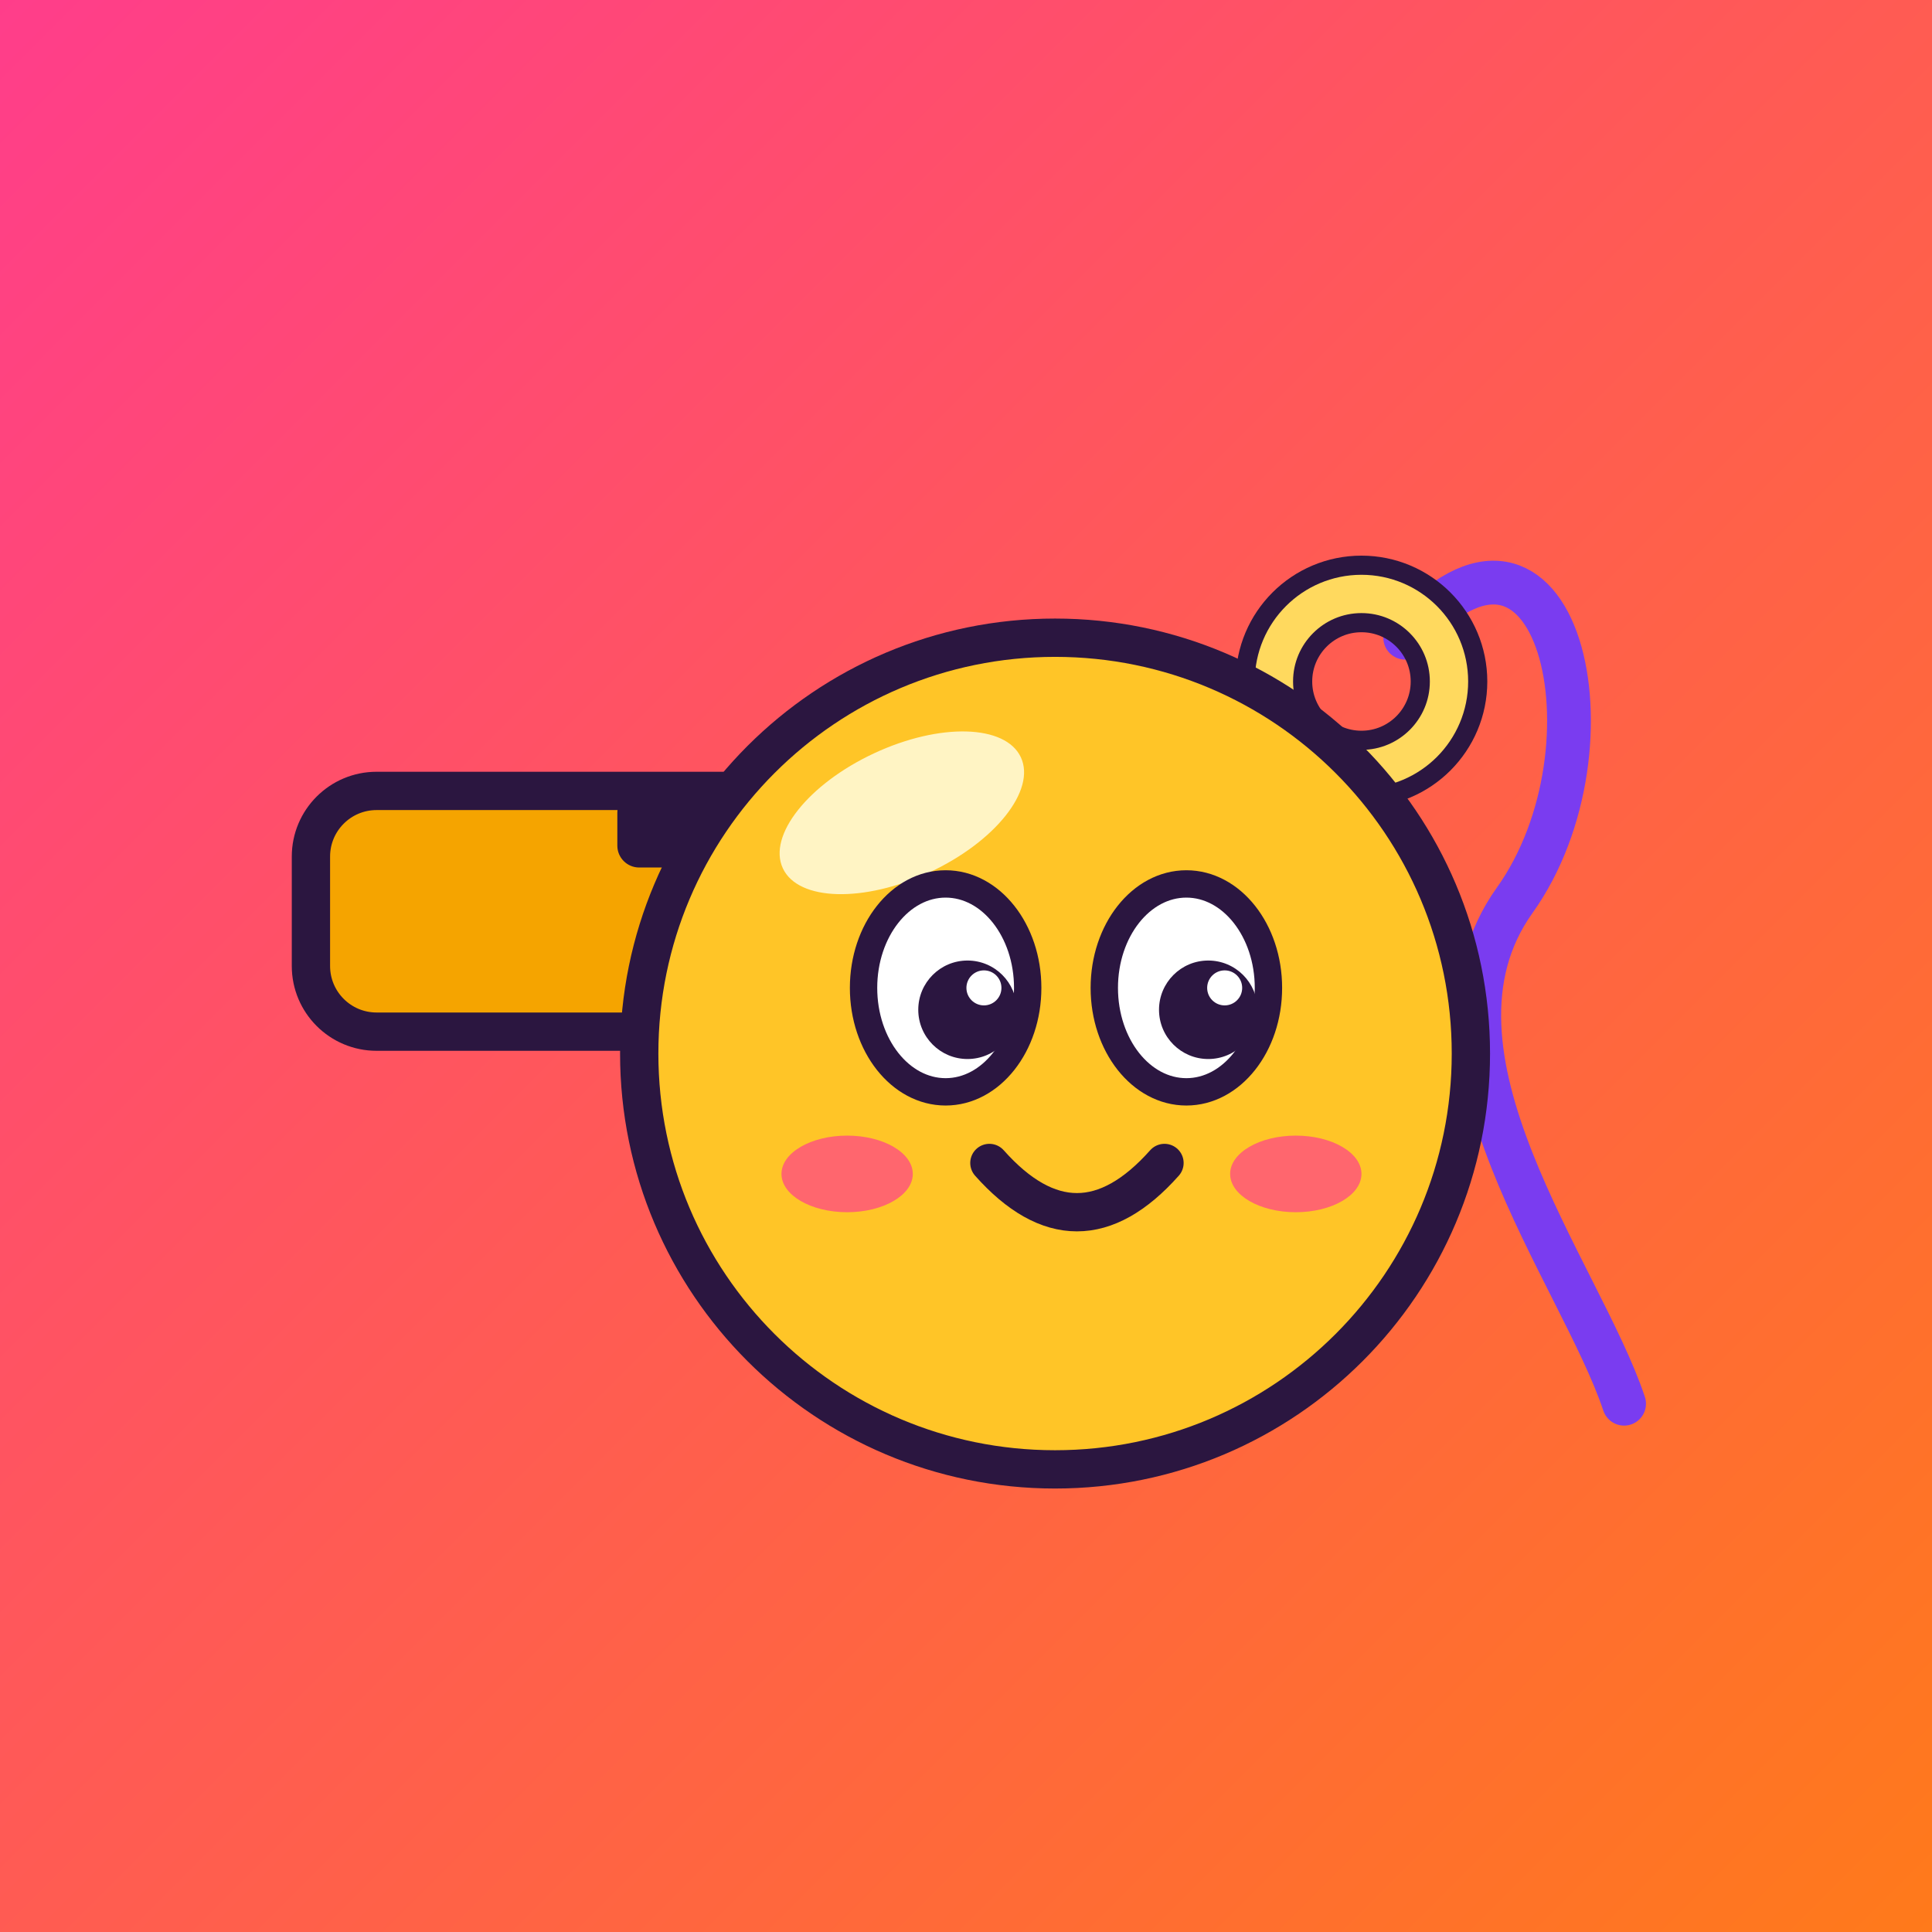
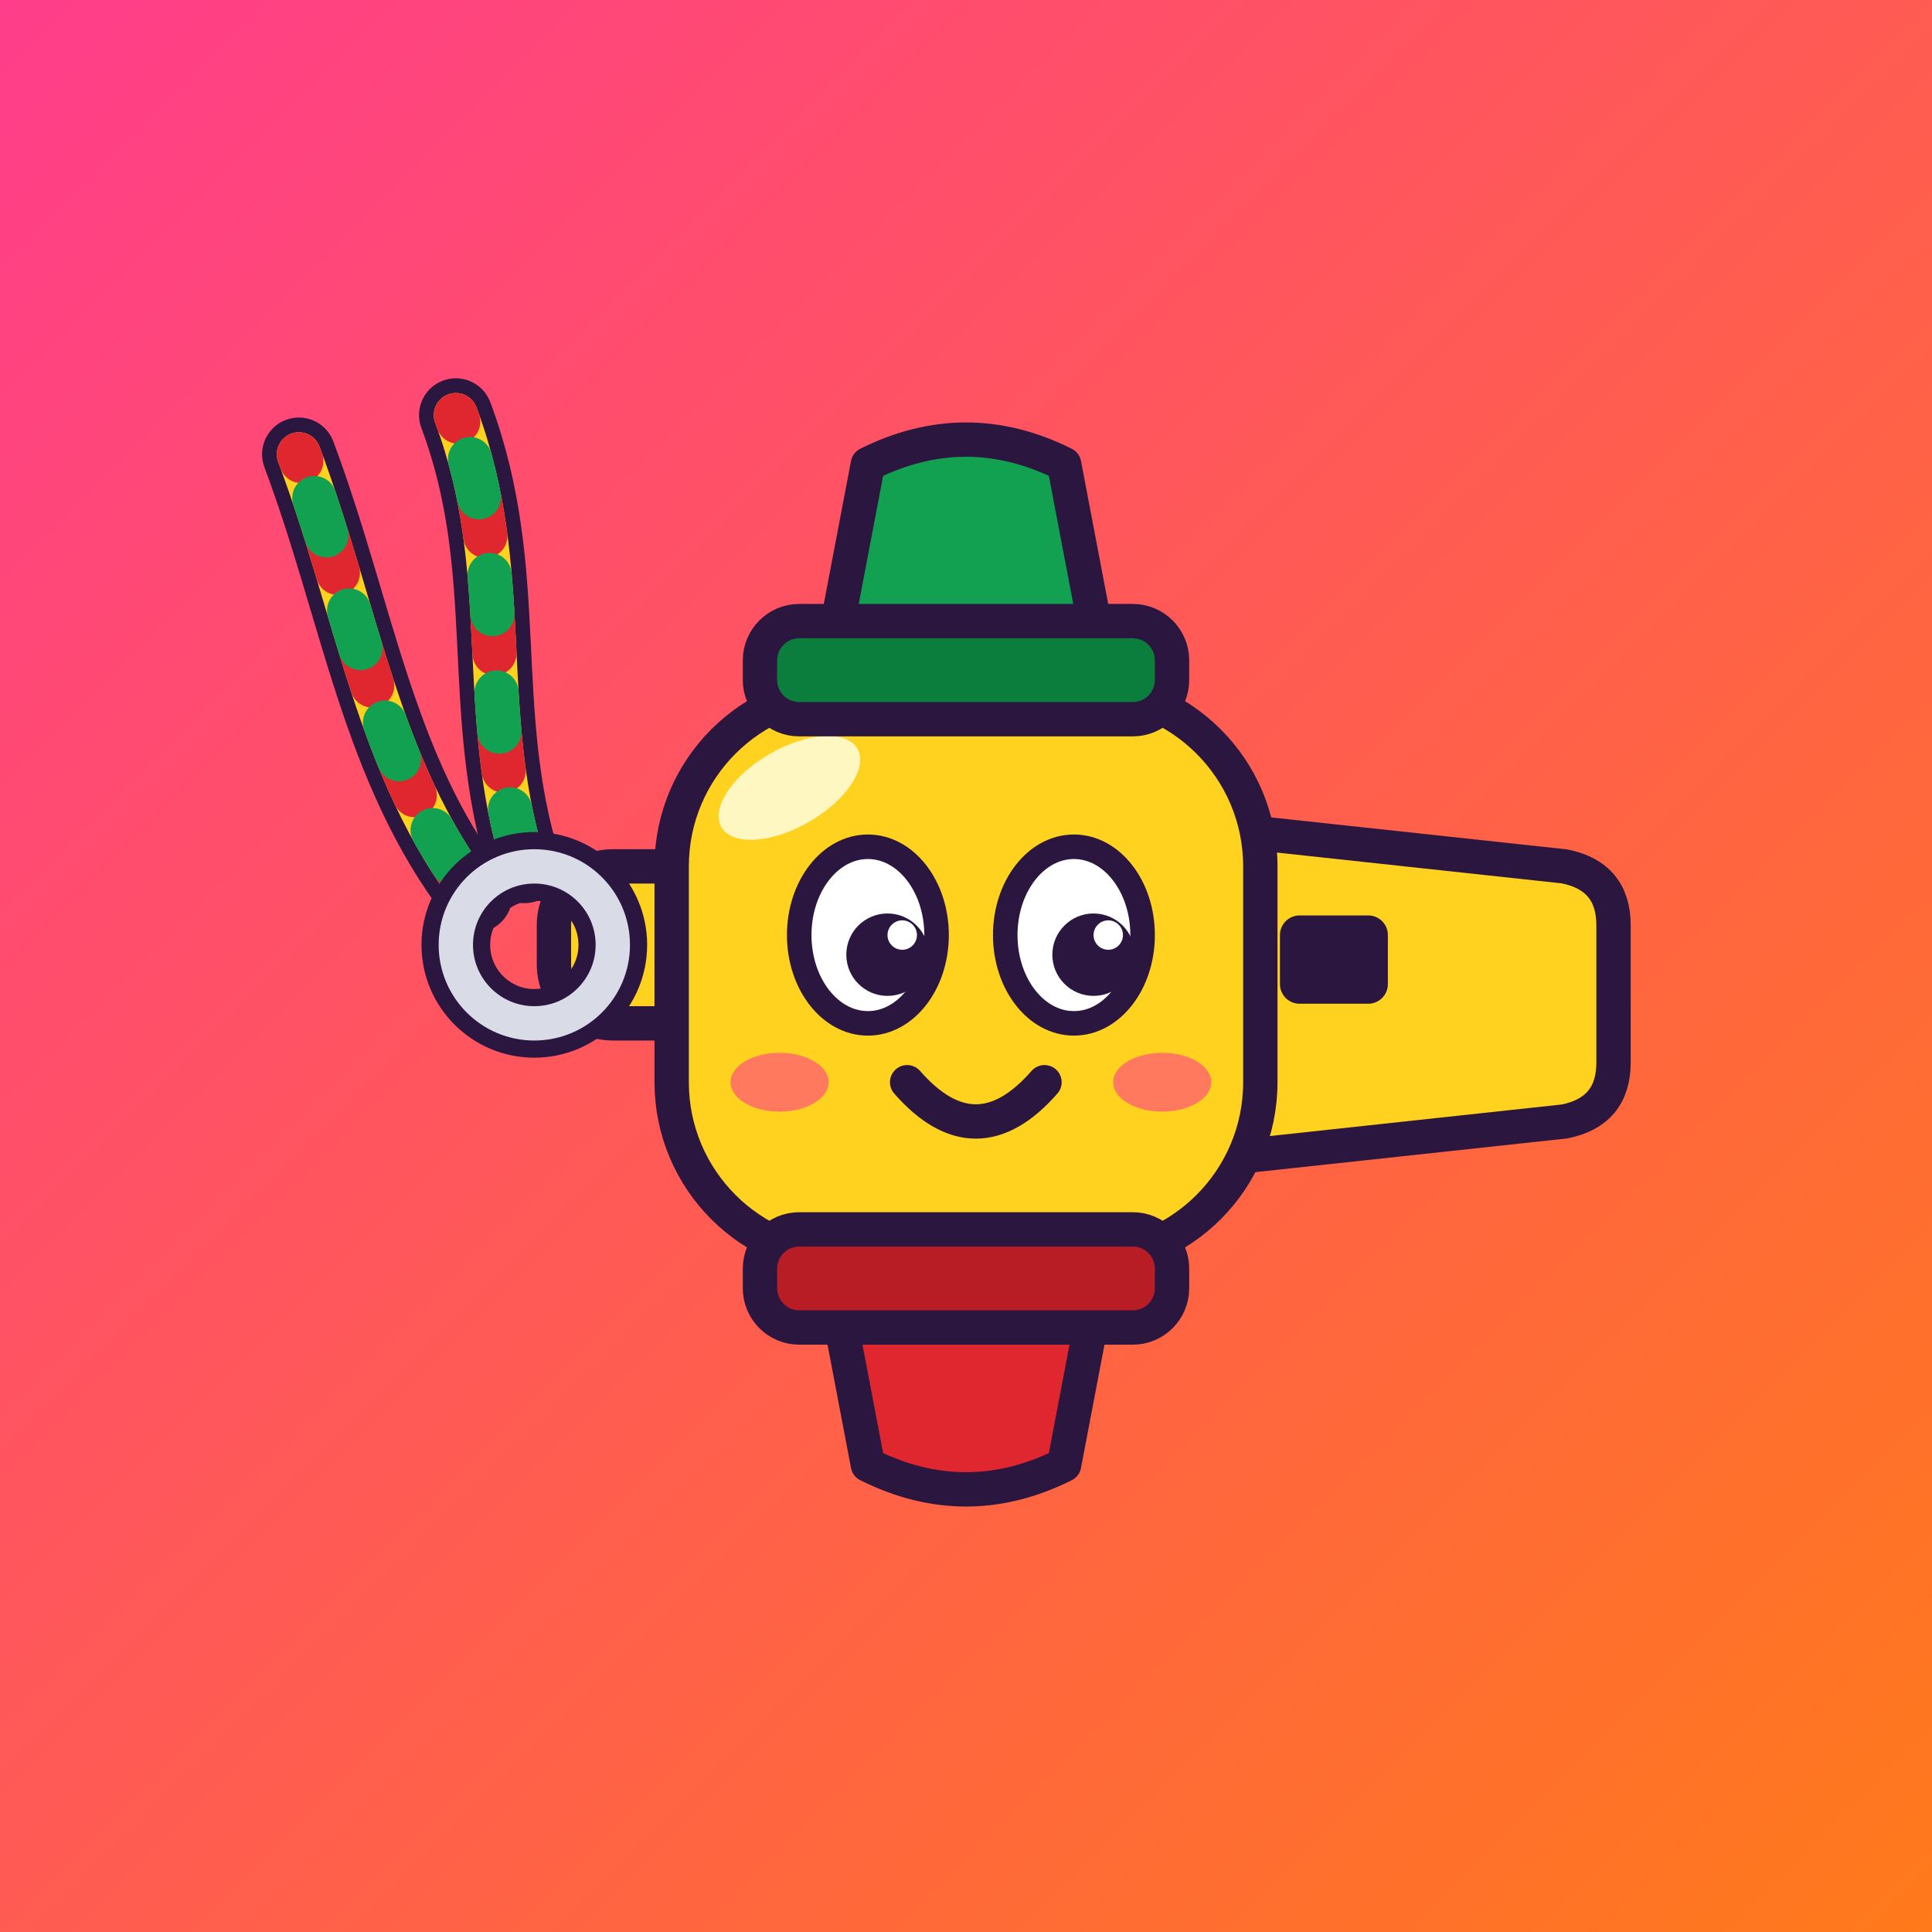
<svg xmlns="http://www.w3.org/2000/svg" viewBox="0 0 512 512">
  <defs>
    <linearGradient id="bg" x1="0" y1="0" x2="1" y2="1">
      <stop offset="0" stop-color="#ff3d8b" />
      <stop offset="1" stop-color="#ff7a1a" />
    </linearGradient>
  </defs>
  <rect width="512" height="512" fill="url(#bg)" />
-   <g transform="translate(65 111) scale(2.9)">
-     <path d="M106 20 C 120 4, 126 30, 116 44 S 122 78, 126 90" fill="none" stroke="#7a3cf0" stroke-width="4" stroke-linecap="round" />
-     <circle cx="102" cy="24" r="8" fill="none" stroke="#2b1640" stroke-width="7" />
-     <circle cx="102" cy="24" r="8" fill="none" stroke="#ffd95e" stroke-width="3.5" />
-     <rect x="6" y="34" width="56" height="22" rx="6" fill="#f5a400" stroke="#2b1640" stroke-width="3.5" />
-     <rect x="34" y="34" width="12" height="7" rx="2" fill="#2b1640" />
-     <circle cx="74" cy="58" r="38" fill="#ffc527" stroke="#2b1640" stroke-width="3.5" />
-     <ellipse cx="60" cy="36" rx="12" ry="6" fill="#fff4c4" transform="rotate(-25 60 36)" />
-     <ellipse cx="64" cy="52" rx="7.5" ry="9.5" fill="white" stroke="#2b1640" stroke-width="2.5" />
-     <circle cx="66" cy="54" r="4.5" fill="#2b1640" />
-     <circle cx="67.5" cy="52" r="1.6" fill="white" />
-     <ellipse cx="86" cy="52" rx="7.5" ry="9.5" fill="white" stroke="#2b1640" stroke-width="2.5" />
-     <circle cx="88" cy="54" r="4.5" fill="#2b1640" />
-     <circle cx="89.5" cy="52" r="1.6" fill="white" />
-     <ellipse cx="55" cy="69" rx="6" ry="3.5" fill="#ff3d8b" opacity="0.7" />
-     <ellipse cx="96" cy="69" rx="6" ry="3.5" fill="#ff3d8b" opacity="0.7" />
-     <path d="M68 68 q 8 9 16 0" fill="none" stroke="#2b1640" stroke-width="3.5" stroke-linecap="round" />
+   <g transform="translate(74 110) scale(2.6)" stroke-linejoin="round">
+     <g fill="none" stroke-linecap="round">
+       <path d="M20 49 C 10 36, 8 20, 2 4" stroke="#2b1640" stroke-width="7.5" />
+       <path d="M20 49 C 10 36, 8 20, 2 4" stroke="#ffd21f" stroke-width="4.5" />
+       <path d="M20 49 C 10 36, 8 20, 2 4" stroke="#e0262f" stroke-width="4.5" stroke-dasharray="4 8" />
+       <path d="M20 49 C 10 36, 8 20, 2 4" stroke="#12a150" stroke-width="4.5" stroke-dasharray="4 8" stroke-dashoffset="8" />
+       <path d="M25 46 C 20 30, 24 16, 18 0" stroke="#2b1640" stroke-width="7.5" />
+       <path d="M25 46 C 20 30, 24 16, 18 0" stroke="#ffd21f" stroke-width="4.5" />
+       <path d="M25 46 C 20 30, 24 16, 18 0" stroke="#e0262f" stroke-width="4.5" stroke-dasharray="4 8" stroke-dashoffset="2" />
+       <path d="M25 46 C 20 30, 24 16, 18 0" stroke="#12a150" stroke-width="4.5" stroke-dasharray="4 8" stroke-dashoffset="10" />
+     </g>
+     <rect x="28" y="46" width="18" height="16" rx="6" fill="#ffd21f" stroke="#2b1640" stroke-width="3.5" />
+     <circle cx="26" cy="54" r="8" fill="none" stroke="#2b1640" stroke-width="7" />
+     <circle cx="26" cy="54" r="8" fill="none" stroke="#d9dce6" stroke-width="3.5" />
+     <path d="M56 26 L60 5 Q70 0 80 5 L84 26 Z" fill="#12a150" stroke="#2b1640" stroke-width="3.5" />
+     <path d="M56 86 L60 107 Q70 112 80 107 L84 86 Z" fill="#e0262f" stroke="#2b1640" stroke-width="3.5" />
+     <path d="M94 42 L131 46 Q136 47 136 52 L136 66 Q136 71 131 72 L94 76 Z" fill="#ffd21f" stroke="#2b1640" stroke-width="3.5" />
+     <rect x="102" y="51" width="11" height="9" rx="2" fill="#2b1640" />
+     <rect x="40" y="28" width="60" height="58" rx="18" fill="#ffd21f" stroke="#2b1640" stroke-width="3.5" />
+     <ellipse cx="52" cy="38" rx="8" ry="4" fill="#fff7c2" transform="rotate(-30 52 38)" />
+     <rect x="49" y="21" width="42" height="10" rx="4" fill="#0b7d3c" stroke="#2b1640" stroke-width="3.5" />
+     <rect x="49" y="83" width="42" height="10" rx="4" fill="#b81d25" stroke="#2b1640" stroke-width="3.5" />
+     <ellipse cx="60" cy="53" rx="7" ry="9" fill="white" stroke="#2b1640" stroke-width="2.5" />
+     <circle cx="62" cy="55" r="4.2" fill="#2b1640" />
+     <circle cx="63.5" cy="53" r="1.5" fill="white" />
+     <ellipse cx="81" cy="53" rx="7" ry="9" fill="white" stroke="#2b1640" stroke-width="2.5" />
+     <circle cx="83" cy="55" r="4.2" fill="#2b1640" />
+     <circle cx="84.5" cy="53" r="1.5" fill="white" />
+     <ellipse cx="51" cy="68" rx="5" ry="3" fill="#ff3d8b" opacity="0.6" />
+     <ellipse cx="90" cy="68" rx="5" ry="3" fill="#ff3d8b" opacity="0.6" />
+     <path d="M64 68 q 7 8 14 0" fill="none" stroke="#2b1640" stroke-width="3.5" stroke-linecap="round" />
  </g>
</svg>
